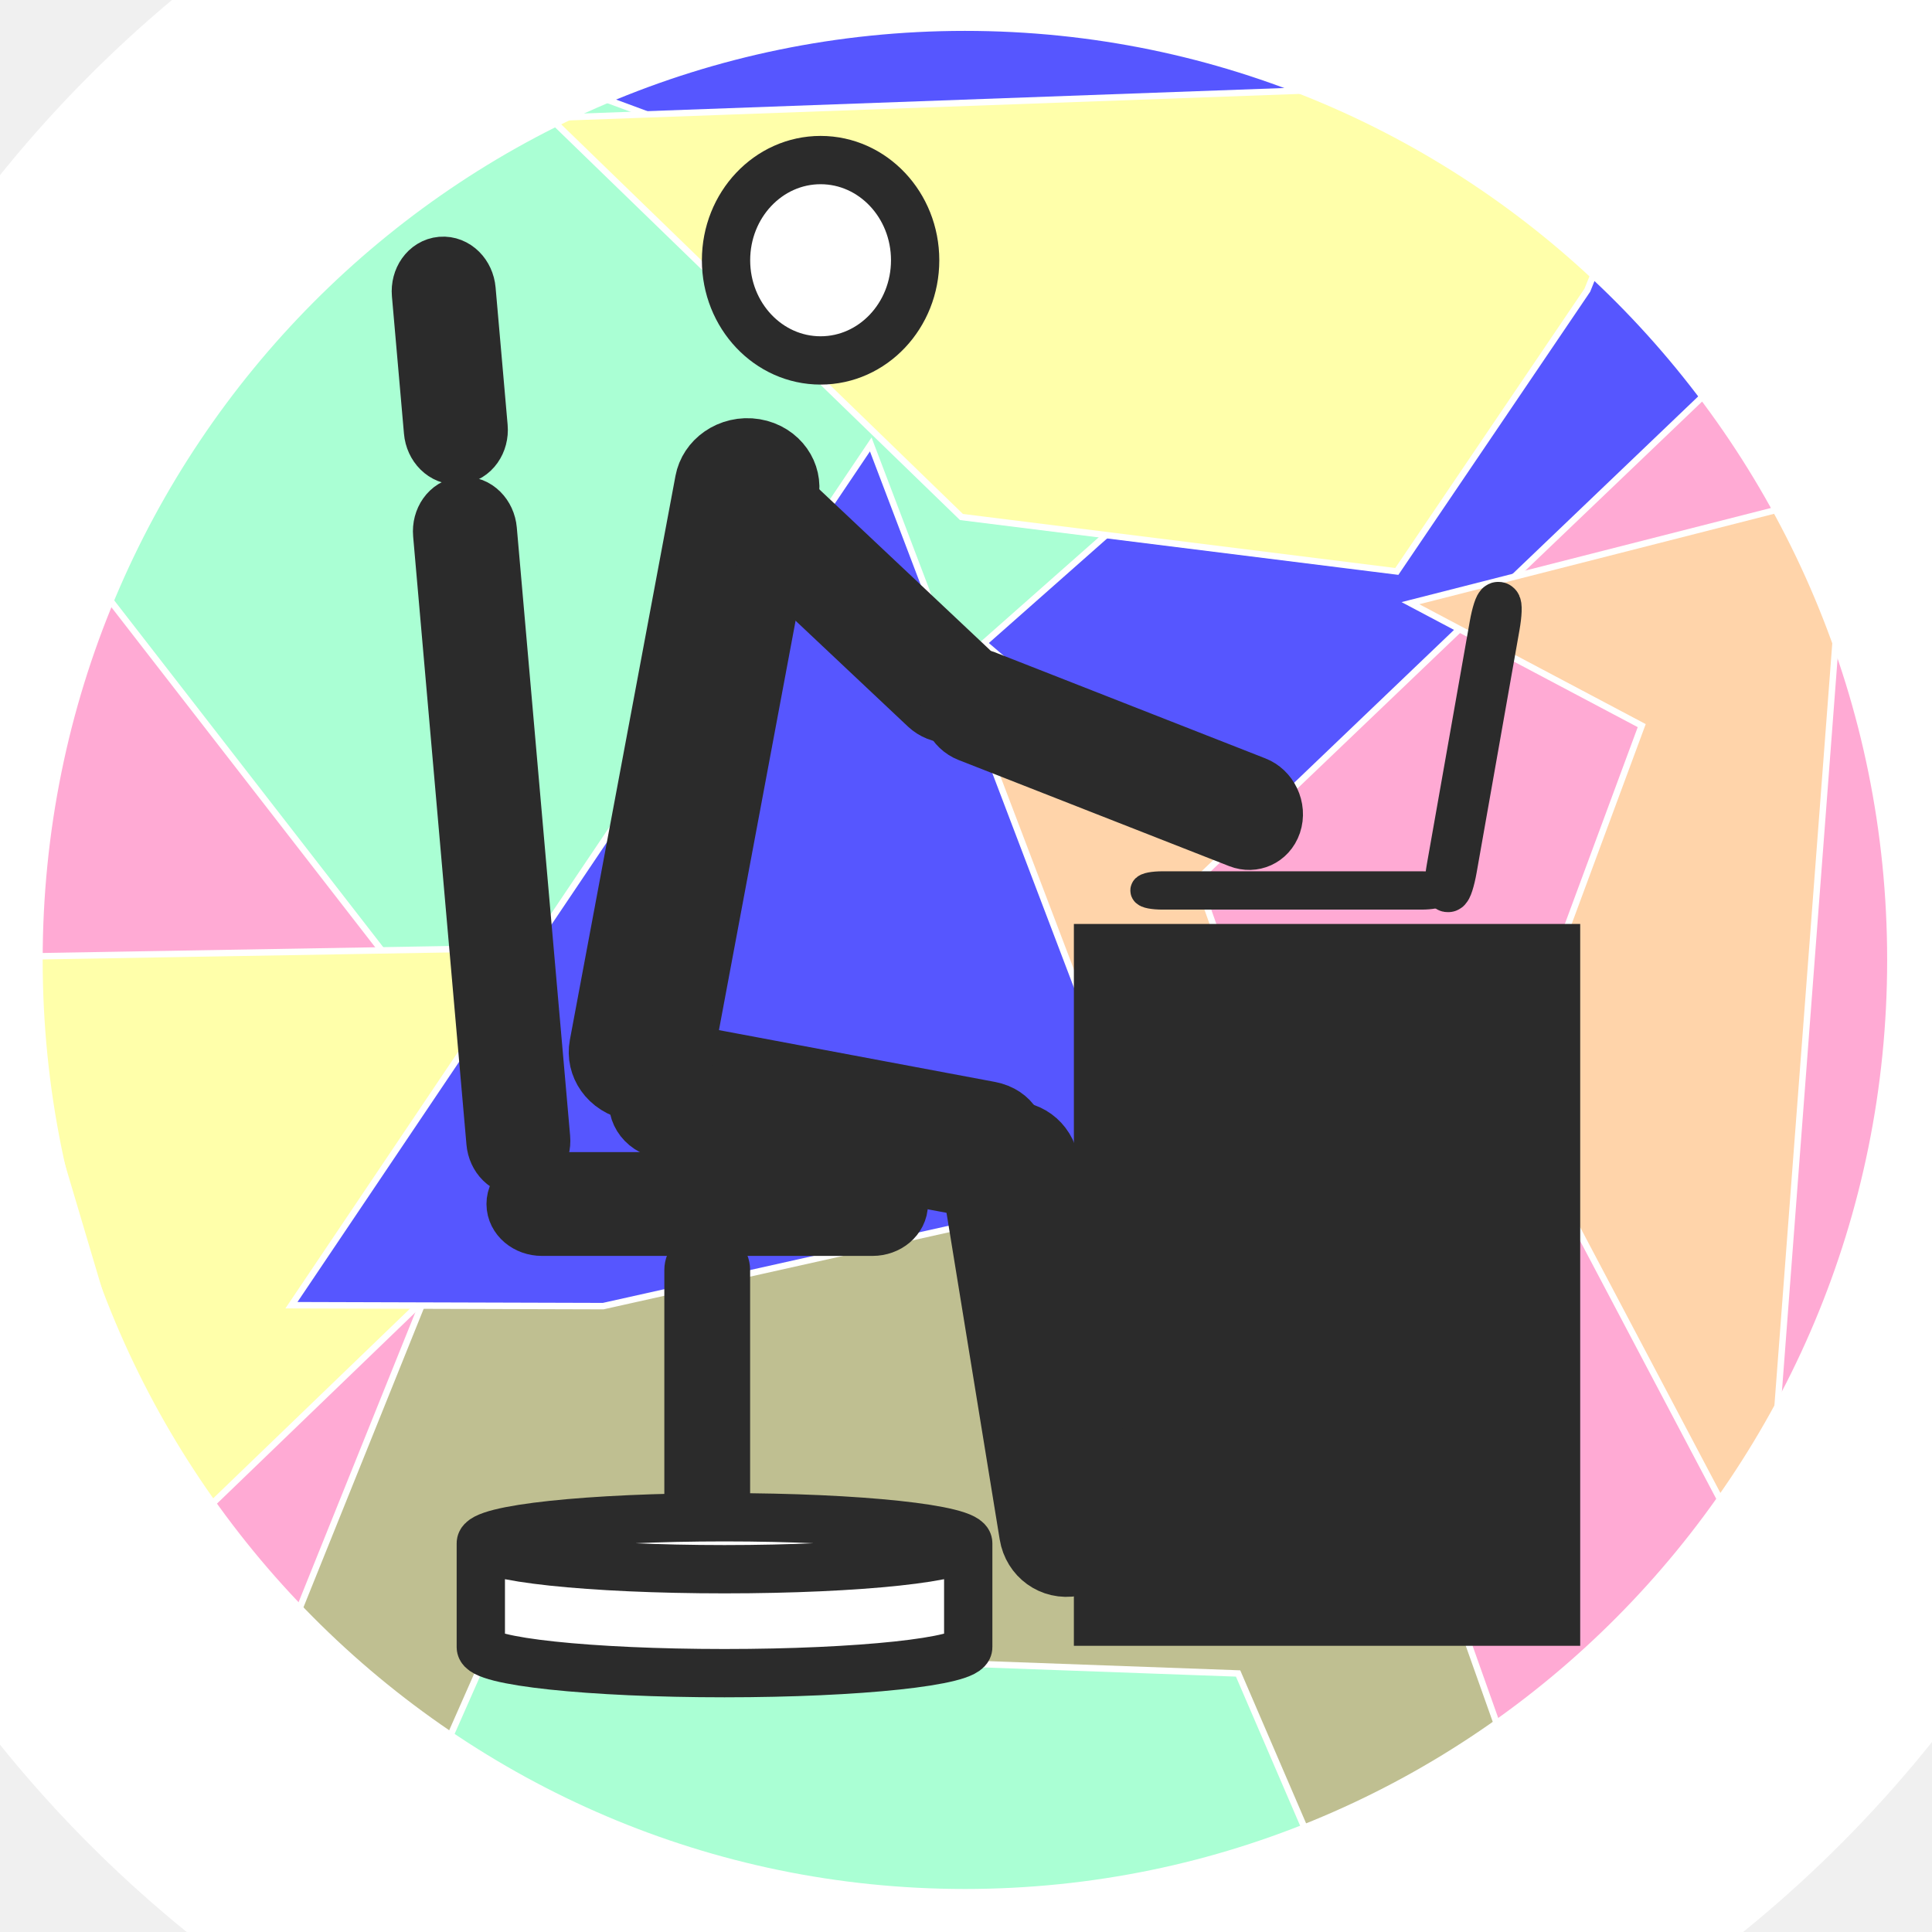
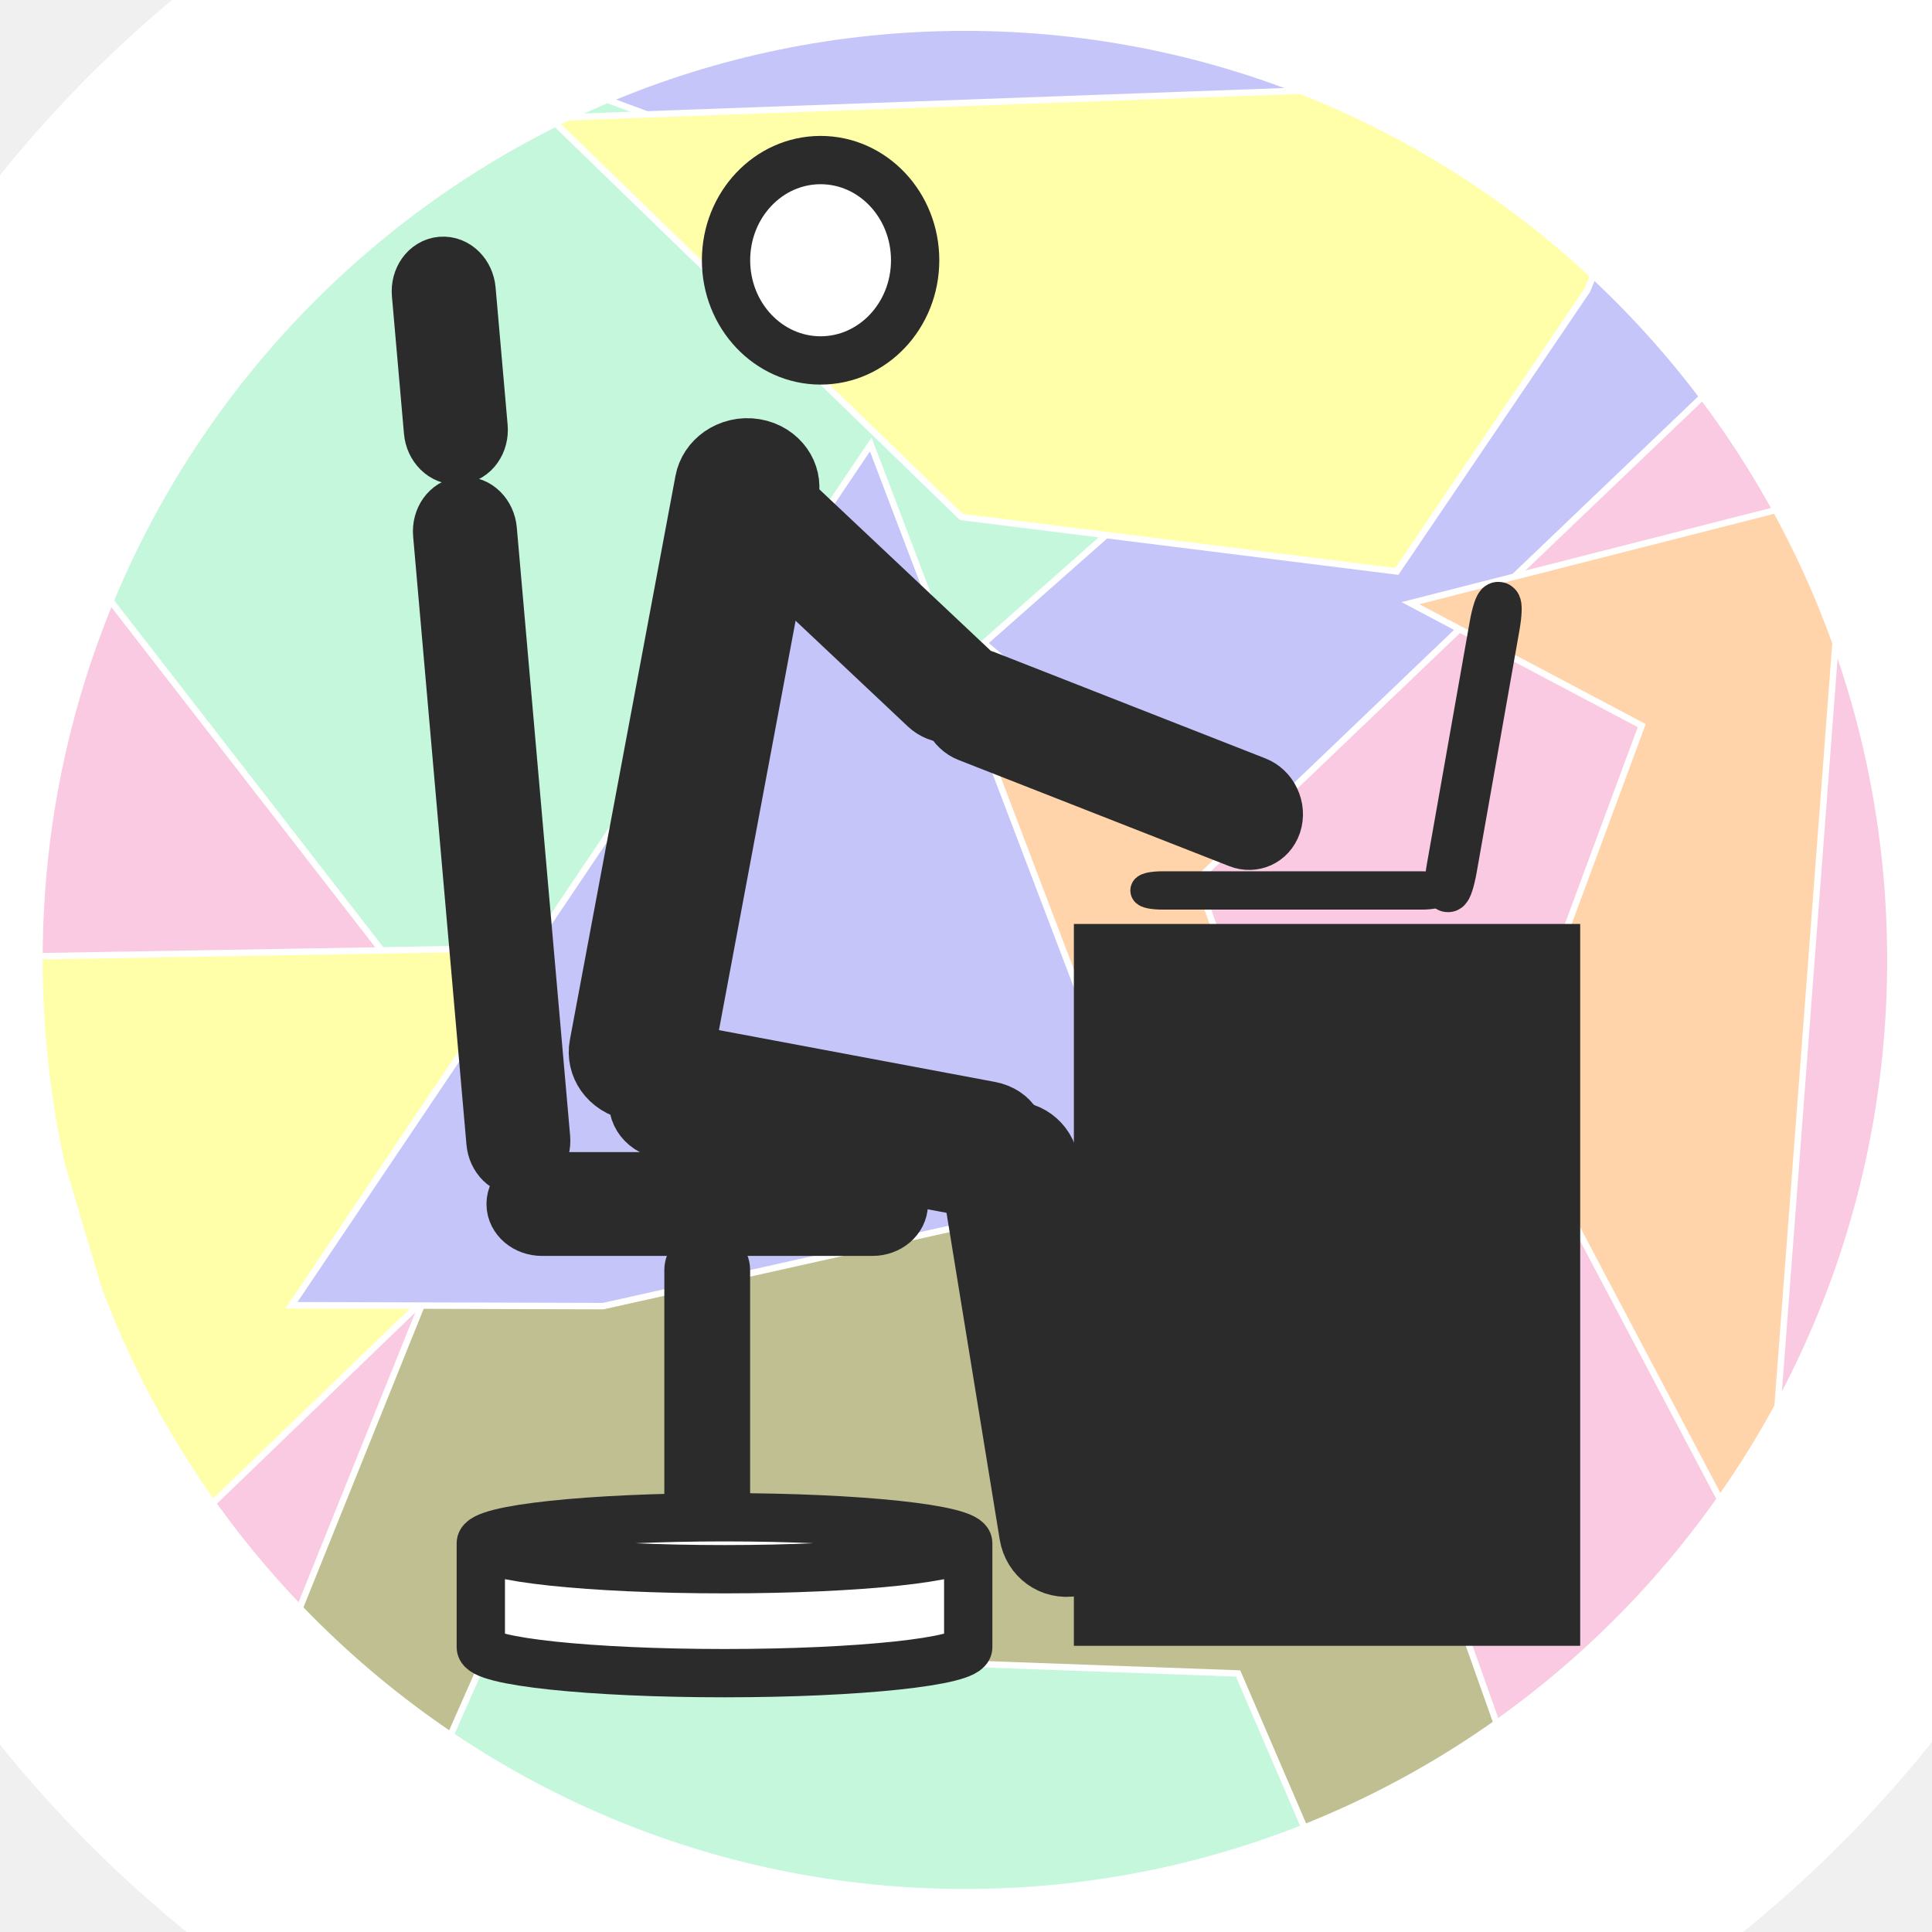
<svg xmlns="http://www.w3.org/2000/svg" width="600" height="600">
  <g>
-     <ellipse stroke="#000" ry="299.5" rx="299.333" id="svg_1" cy="299.5" cx="300" fill="#fff" />
-     <path transform="rotate(-40 353.915 360.512)" stroke="#ffffff" id="svg_49" d="m456.256,173.717l-204.682,38.109l108.439,41.935l-63.788,125.805l121.197,167.741l38.833,-373.59z" opacity="NaN" stroke-width="2" fill="#ffd4aa" />
-     <path transform="rotate(50 395.618 37.29)" stroke="#ffffff" stroke-width="2" id="svg_48" d="m134.775,233.502l351.215,-392.844l170.471,337.379l-332.693,55.885l-188.993,-0.42z" opacity="NaN" fill="#5656ff" />
-     <path stroke="#ffffff" id="svg_47" d="m66.568,446.048c0,0 230.983,-182.803 232.02,-184.08c0.371,1.277 232.762,305.307 232.391,304.03c0.371,1.277 -292.582,28.216 -292.954,26.939c0.371,1.277 -147.514,-48.753 -147.885,-50.03c0.371,1.277 -23.572,-96.859 -23.572,-96.859z" opacity="NaN" fill="#bfbf91" />
-     <path id="svg_46" d="m480.646,579.8l-108.82,-306.564l192.955,-184.504l35.211,173.237l-4.225,195.772l-115.12,122.06z" opacity="NaN" stroke-width="2" stroke="#ffffff" fill="#ffaad4" />
-     <path id="svg_45" d="m69.384,106.567l84.135,242.724l-84.506,209.856l-66.196,-139.435l-1.408,-250.701l67.976,-62.445z" opacity="NaN" stroke-width="2" stroke="#ffffff" fill="#ffaad4" />
-     <path id="svg_30" d="m280.088,643.923l0.569,0l0.176,-0.541l0.176,0.541l0.569,0l-0.46,0.334l0.176,0.541l-0.46,-0.334l-0.46,0.334l0.176,-0.541l-0.46,-0.334z" stroke-width="5" stroke="#000" fill="none" />
-     <path fill="#fff" stroke="#000" d="m-97.573,98.167c-0.084,-0.015 -0.113,-0.121 -0.063,-0.185c0.067,-0.098 0.209,-0.165 0.32,-0.103c0.002,-0.347 0.001,-0.693 0.001,-1.04c0.278,-0.056 0.557,-0.109 0.835,-0.165c-0.001,0.389 -0.001,0.777 -0.002,1.166c-0.044,0.118 -0.184,0.199 -0.307,0.163c-0.073,-0.022 -0.09,-0.116 -0.05,-0.174c0.056,-0.086 0.159,-0.145 0.263,-0.129c0.03,-0.003 0.073,0.045 0.061,-0.009c0,-0.234 0,-0.467 0,-0.701c-0.255,0.051 -0.511,0.1 -0.766,0.151c-0.001,0.282 0.003,0.564 -0.003,0.845c-0.018,0.095 -0.111,0.16 -0.2,0.179c-0.03,0.004 -0.06,0.007 -0.09,0.002l0,0zm0.666,-1.176c0.131,-0.026 0.262,-0.051 0.393,-0.077c0.017,-0.066 -0.058,-0.023 -0.095,-0.022c-0.224,0.044 -0.448,0.088 -0.672,0.132c-0.017,0.066 0.058,0.023 0.095,0.022c0.093,-0.018 0.186,-0.037 0.278,-0.055l0,0zm0,-0.116c0.131,-0.026 0.262,-0.051 0.393,-0.077c0.017,-0.066 -0.058,-0.023 -0.095,-0.022c-0.224,0.044 -0.448,0.088 -0.672,0.132c-0.017,0.066 0.058,0.023 0.095,0.022c0.093,-0.018 0.186,-0.037 0.278,-0.055l0,0z" id="svg_6" />
-     <path id="svg_2" opacity="NaN" stroke="null" fill="#000000" />
-     <path stroke="#ffffff" id="svg_39" d="m-43.29,86.567l193.992,250.048l254.926,-225.349l-243.659,-90.14" opacity="NaN" stroke-width="2" fill="#aaffd4" />
-     <path id="svg_40" d="m53.892,478.58l192.584,-185.627l-246.475,4.225l53.892,181.402z" opacity="NaN" stroke-width="2" stroke="#ffffff" fill="#ffffaa" />
-     <path id="svg_41" d="m573.603,152.763l-135.581,34.558l71.83,38.028l-42.253,114.083l80.281,152.111l25.723,-338.779z" opacity="NaN" stroke-width="2" stroke="#ffffff" fill="#ffd4aa" />
-     <path id="svg_42" d="m79.243,676.324l72.867,-165.064l232.391,8.451l47.887,111.266l-66.196,142.251l-286.949,-96.904z" opacity="NaN" stroke-width="2" stroke="#ffffff" fill="#aaffd4" />
-     <path id="svg_44" d="m170.791,36.615l127.796,123.946l135.209,16.901l59.154,-87.323l26.76,-66.196l-348.92,12.672z" opacity="NaN" stroke-width="2" stroke="#ffffff" fill="#ffffaa" />
-     <path stroke-width="2" stroke="#ffffff" id="svg_37" d="m90.511,405.342l179.908,-267.316l87.323,229.574l-170.42,38.028l-96.81,-0.286z" opacity="NaN" fill="#5656ff" />
-     <ellipse ry="34.507" rx="55.633" id="svg_52" cy="10.935" cx="591.208" stroke-width="99" stroke="#ffffff" fill="none" />
-     <ellipse stroke="#ffffff" stroke-width="99" ry="338.023" rx="335.911" id="svg_51" cy="298.114" cx="299.663" fill="none" />
+     <path fill="#bfbf91" opacity="NaN" d="m66.568,446.048c0,0 230.983,-182.803 232.02,-184.08c0.371,1.277 232.762,305.307 232.391,304.03c0.371,1.277 -292.582,28.216 -292.954,26.939c0.371,1.277 -147.514,-48.753 -147.885,-50.03c0.371,1.277 -23.572,-96.859 -23.572,-96.859l0,0z" id="svg_47" stroke="#ffffff" />
+     <path fill="#ffd4aa" stroke-width="2" opacity="NaN" d="m456.256,173.717l-204.682,38.109l108.439,41.935l-63.788,125.805l121.197,167.741l38.833,-373.59z" id="svg_49" stroke="#ffffff" transform="rotate(-40 353.915 360.512)" />
+     <path transform="rotate(50 395.618 37.29)" fill="#c5c5f9" opacity="NaN" d="m134.775,233.502l351.215,-392.844l170.471,337.379l-332.693,55.885l-188.993,-0.42z" id="svg_48" stroke-width="2" stroke="#ffffff" />
+     <path fill="#f9cae1" stroke="#ffffff" stroke-width="2" opacity="NaN" d="m480.646,579.8l-108.82,-306.564l192.955,-184.504l35.211,173.237l-4.225,195.772l-115.12,122.06l-0,-0z" id="svg_46" />
+     <path fill="#f9cae1" stroke="#ffffff" stroke-width="2" opacity="NaN" d="m69.384,106.567l84.135,242.724l-84.506,209.856l-66.196,-139.435l-1.408,-250.701l67.976,-62.445z" id="svg_45" />
+     <path fill="none" stroke="#000" stroke-width="5" d="m280.088,643.923l0.569,0l0.176,-0.541l0.176,0.541l0.569,0l-0.46,0.334l0.176,0.541l-0.46,-0.334l-0.46,0.334l0.176,-0.541l-0.46,-0.334z" id="svg_30" />
+     <path id="svg_6" d="m-97.573,98.167c-0.084,-0.015 -0.113,-0.121 -0.063,-0.185c0.067,-0.098 0.209,-0.165 0.32,-0.103c0.002,-0.347 0.001,-0.693 0.001,-1.04c0.278,-0.056 0.557,-0.109 0.835,-0.165c-0.001,0.389 -0.001,0.777 -0.002,1.166c-0.044,0.118 -0.184,0.199 -0.307,0.163c-0.073,-0.022 -0.09,-0.116 -0.05,-0.174c0.056,-0.086 0.159,-0.145 0.263,-0.129c0.03,-0.003 0.073,0.045 0.061,-0.009c0,-0.234 0,-0.467 0,-0.701c-0.255,0.051 -0.511,0.1 -0.766,0.151c-0.001,0.282 0.003,0.564 -0.003,0.845c-0.018,0.095 -0.111,0.16 -0.2,0.179c-0.03,0.004 -0.06,0.007 -0.09,0.002l0,0zm0.666,-1.176c0.131,-0.026 0.262,-0.051 0.393,-0.077c0.017,-0.066 -0.058,-0.023 -0.095,-0.022c-0.224,0.044 -0.448,0.088 -0.672,0.132c-0.017,0.066 0.058,0.023 0.095,0.022c0.093,-0.018 0.186,-0.037 0.278,-0.055l0,0zm0,-0.116c0.131,-0.026 0.262,-0.051 0.393,-0.077c0.017,-0.066 -0.058,-0.023 -0.095,-0.022c-0.224,0.044 -0.448,0.088 -0.672,0.132c-0.017,0.066 0.058,0.023 0.095,0.022c0.093,-0.018 0.186,-0.037 0.278,-0.055l0,0z" stroke="#000" fill="#fff" />
+     <path fill="#000000" stroke="null" opacity="NaN" id="svg_2" />
+     <path fill="#c5f7dd" stroke-width="2" opacity="NaN" d="m-43.29,86.567l193.992,250.048l254.926,-225.349l-243.659,-90.14" id="svg_39" stroke="#ffffff" />
+     <path fill="#ffffaa" stroke="#ffffff" stroke-width="2" opacity="NaN" d="m53.892,478.58l192.584,-185.627l-246.475,4.225l53.892,181.402z" id="svg_40" />
+     <path fill="#ffd4aa" stroke="#ffffff" stroke-width="2" opacity="NaN" d="m573.603,152.763l-135.581,34.558l71.83,38.028l-42.253,114.083l80.281,152.111l25.723,-338.779l0,-0z" id="svg_41" />
+     <path fill="#c5f7dd" stroke="#ffffff" stroke-width="2" opacity="NaN" d="m79.243,676.324l72.867,-165.064l232.391,8.451l47.887,111.266l-66.196,142.251l-286.949,-96.904l0,0z" id="svg_42" />
+     <path fill="#ffffaa" stroke="#ffffff" stroke-width="2" opacity="NaN" d="m170.791,36.615l127.796,123.946l135.209,16.901l59.154,-87.323l26.76,-66.196l-348.92,12.672z" id="svg_44" />
+     <path fill="#c5c5f9" opacity="NaN" d="m90.511,405.342l179.908,-267.316l87.323,229.574l-170.42,38.028l-96.81,-0.286z" id="svg_37" stroke="#ffffff" stroke-width="2" />
+     <ellipse fill="none" stroke="#ffffff" stroke-width="99" cx="591.208" cy="10.935" id="svg_52" rx="55.633" ry="34.507" />
+     <ellipse fill="none" cx="299.663" cy="298.114" id="svg_51" rx="335.911" ry="338.023" stroke-width="99" stroke="#ffffff" />
  </g>
  <g>
    <path id="svg_30" d="m280.088,643.923l0.569,0l0.176,-0.541l0.176,0.541l0.569,0l-0.46,0.334l0.176,0.541l-0.46,-0.334l-0.46,0.334l0.176,-0.541l-0.46,-0.334z" stroke-width="5" stroke="#000" fill="none" />
    <path fill="#fff" stroke="#000" d="m-97.573,98.167c-0.084,-0.015 -0.113,-0.121 -0.063,-0.185c0.067,-0.098 0.209,-0.165 0.32,-0.103c0.002,-0.347 0.001,-0.693 0.001,-1.04c0.278,-0.056 0.557,-0.109 0.835,-0.165c-0.001,0.389 -0.001,0.777 -0.002,1.166c-0.044,0.118 -0.184,0.199 -0.307,0.163c-0.073,-0.022 -0.09,-0.116 -0.05,-0.174c0.056,-0.086 0.159,-0.145 0.263,-0.129c0.03,-0.003 0.073,0.045 0.061,-0.009c0,-0.234 0,-0.467 0,-0.701c-0.255,0.051 -0.511,0.1 -0.766,0.151c-0.001,0.282 0.003,0.564 -0.003,0.845c-0.018,0.095 -0.111,0.16 -0.2,0.179c-0.03,0.004 -0.06,0.007 -0.09,0.002l0,0zm0.666,-1.176c0.131,-0.026 0.262,-0.051 0.393,-0.077c0.017,-0.066 -0.058,-0.023 -0.095,-0.022c-0.224,0.044 -0.448,0.088 -0.672,0.132c-0.017,0.066 0.058,0.023 0.095,0.022c0.093,-0.018 0.186,-0.037 0.278,-0.055l0,0zm0,-0.116c0.131,-0.026 0.262,-0.051 0.393,-0.077c0.017,-0.066 -0.058,-0.023 -0.095,-0.022c-0.224,0.044 -0.448,0.088 -0.672,0.132c-0.017,0.066 0.058,0.023 0.095,0.022c0.093,-0.018 0.186,-0.037 0.278,-0.055l0,0z" id="svg_6" />
    <path id="svg_2" opacity="NaN" stroke="null" fill="#000000" />
    <g stroke="null" id="svg_35">
      <rect stroke="#2b2b2b" id="svg_8" height="214.176" width="147.246" y="291.944" x="338.501" stroke-width="10" fill="#2b2b2b" />
      <rect stroke="#2b2b2b" rx="5" stroke-width="10" id="svg_12" height="1.899" width="90.398" y="275.588" x="356.034" fill="#fff" />
      <rect stroke="#2b2b2b" transform="matrix(2.1789 0.408868 -0.73462 2.08748 -204.401 -501.474)" rx="5" stroke-width="10" id="svg_14" height="9.536" width="51.198" y="338.045" x="301.685" fill="#fff" />
      <rect stroke="#2b2b2b" transform="matrix(-0.318706 1.70224 -1.80747 -0.30015 813.447 -250.908)" rx="5" stroke-width="15" id="svg_18" height="9.536" width="112.892" y="266.827" x="279.267" fill="#fff" />
      <ellipse stroke="#2b2b2b" ry="31.113" rx="29.366" id="svg_19" cy="80.823" cx="254.841" stroke-width="15" fill="#fff" />
      <rect stroke="#2b2b2b" transform="matrix(1.29779 1.22223 -1.29779 1.22223 153.505 -541.93)" rx="5" stroke-width="10" id="svg_20" height="9.536" width="51.198" y="249.973" x="317.299" fill="#fff" />
      <rect stroke="#2b2b2b" transform="matrix(-1.63661 -0.641914 0.576887 -1.71213 912.052 866.841)" rx="5" stroke-width="10" id="svg_21" height="9.536" width="61.359" y="206.122" x="389.944" fill="#fff" />
      <rect stroke="#2b2b2b" transform="matrix(0.34956 2.14647 -2.17406 0.412195 512.692 -308.742)" rx="5" stroke-width="10" id="svg_23" height="9.536" width="61.359" y="132.87" x="281.913" fill="#fff" />
      <rect stroke="#2b2b2b" transform="matrix(0.239273 -1.35416 1.35698 0.238774 23.6278 775.77)" rx="5" stroke-width="10" id="svg_26" height="1.381" width="65.605" y="240.74" x="411.328" fill="#fff" />
      <rect stroke="#2b2b2b" transform="matrix(1.37267 -0.119843 0.120093 1.36981 -184.702 -71.9014)" rx="5" id="svg_28" height="147.885" width="8.451" y="187.599" x="218.678" stroke-width="15" fill="#fff" />
      <rect stroke="#2b2b2b" transform="matrix(1.37267 -0.119843 0.120093 1.36981 -171.856 -73.5936)" rx="5" id="svg_29" height="41.129" width="8.451" y="133.591" x="209.246" stroke-width="15" fill="#fff" />
      <rect stroke="#2b2b2b" transform="matrix(0 1.37505 -1.37792 0 694.519 0.593859)" rx="5" id="svg_31" height="84.506" width="8.451" y="302.386" x="267.269" stroke-width="15" fill="#fff" />
      <rect stroke="#2b2b2b" rx="5" id="svg_32" height="116.2" width="11.644" y="389.404" x="213.813" stroke-width="15" fill="#fff" />
      <path stroke="#2b2b2b" id="svg_33" d="m300.693,479.266c0,4.457 -33.886,8.069 -75.687,8.069m75.687,-8.069l0,0c0,4.457 -33.886,8.069 -75.687,8.069c-41.801,0 -75.687,-3.613 -75.687,-8.069m0,0l0,0c0,-4.457 33.886,-8.069 75.687,-8.069c41.801,0 75.687,3.613 75.687,8.069l0,32.278c0,4.457 -33.886,8.069 -75.687,8.069c-41.801,0 -75.687,-3.613 -75.687,-8.069l0,-32.278z" stroke-width="15" fill="#fff" />
    </g>
  </g>
</svg>
